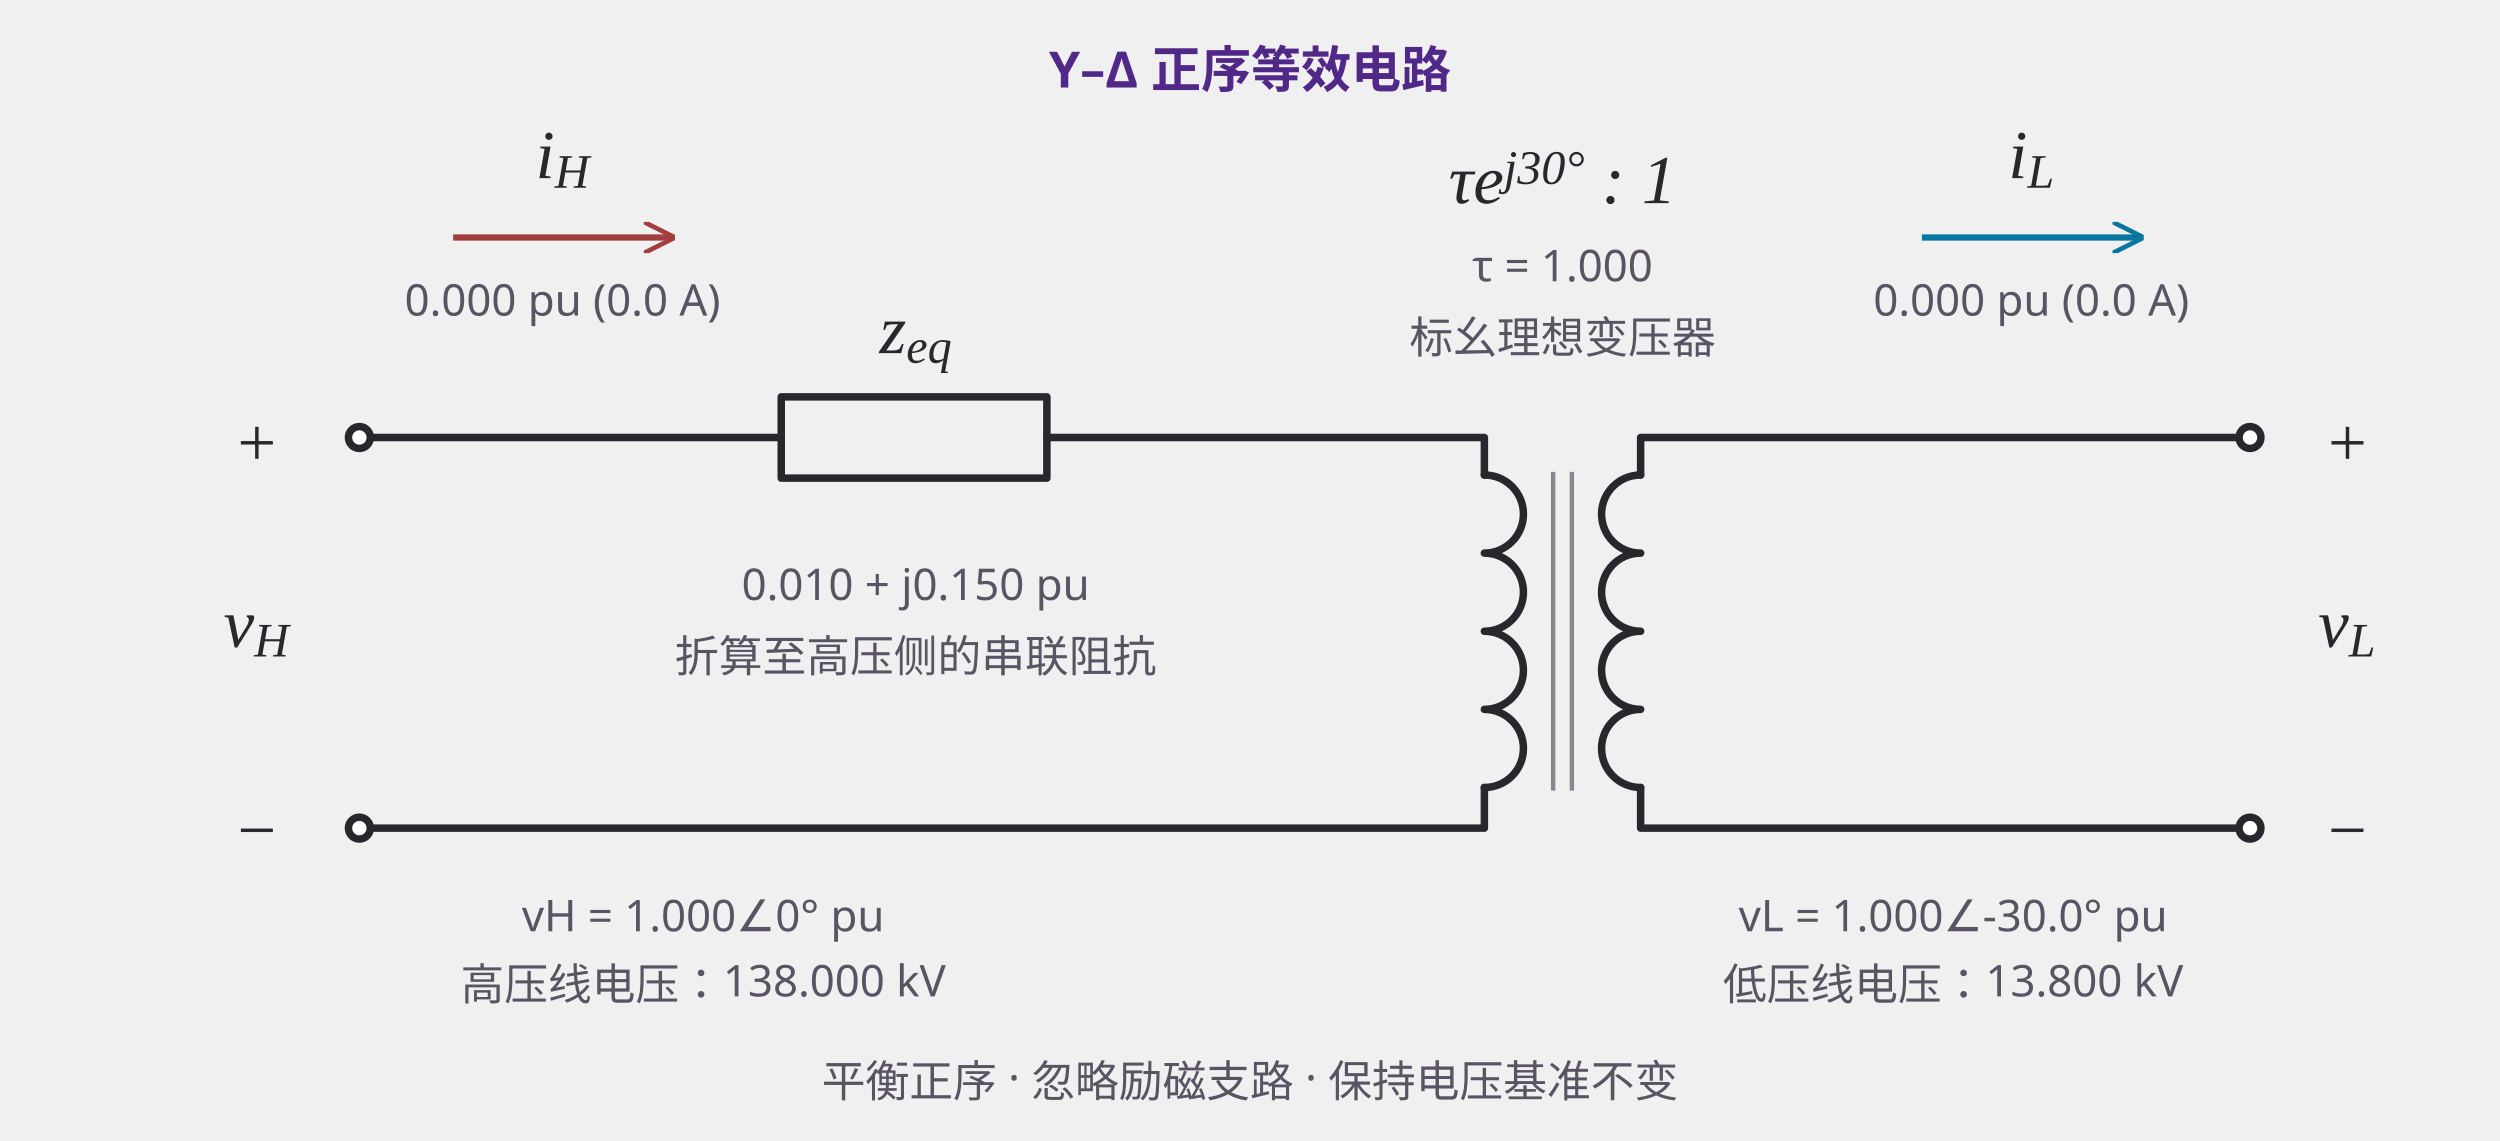
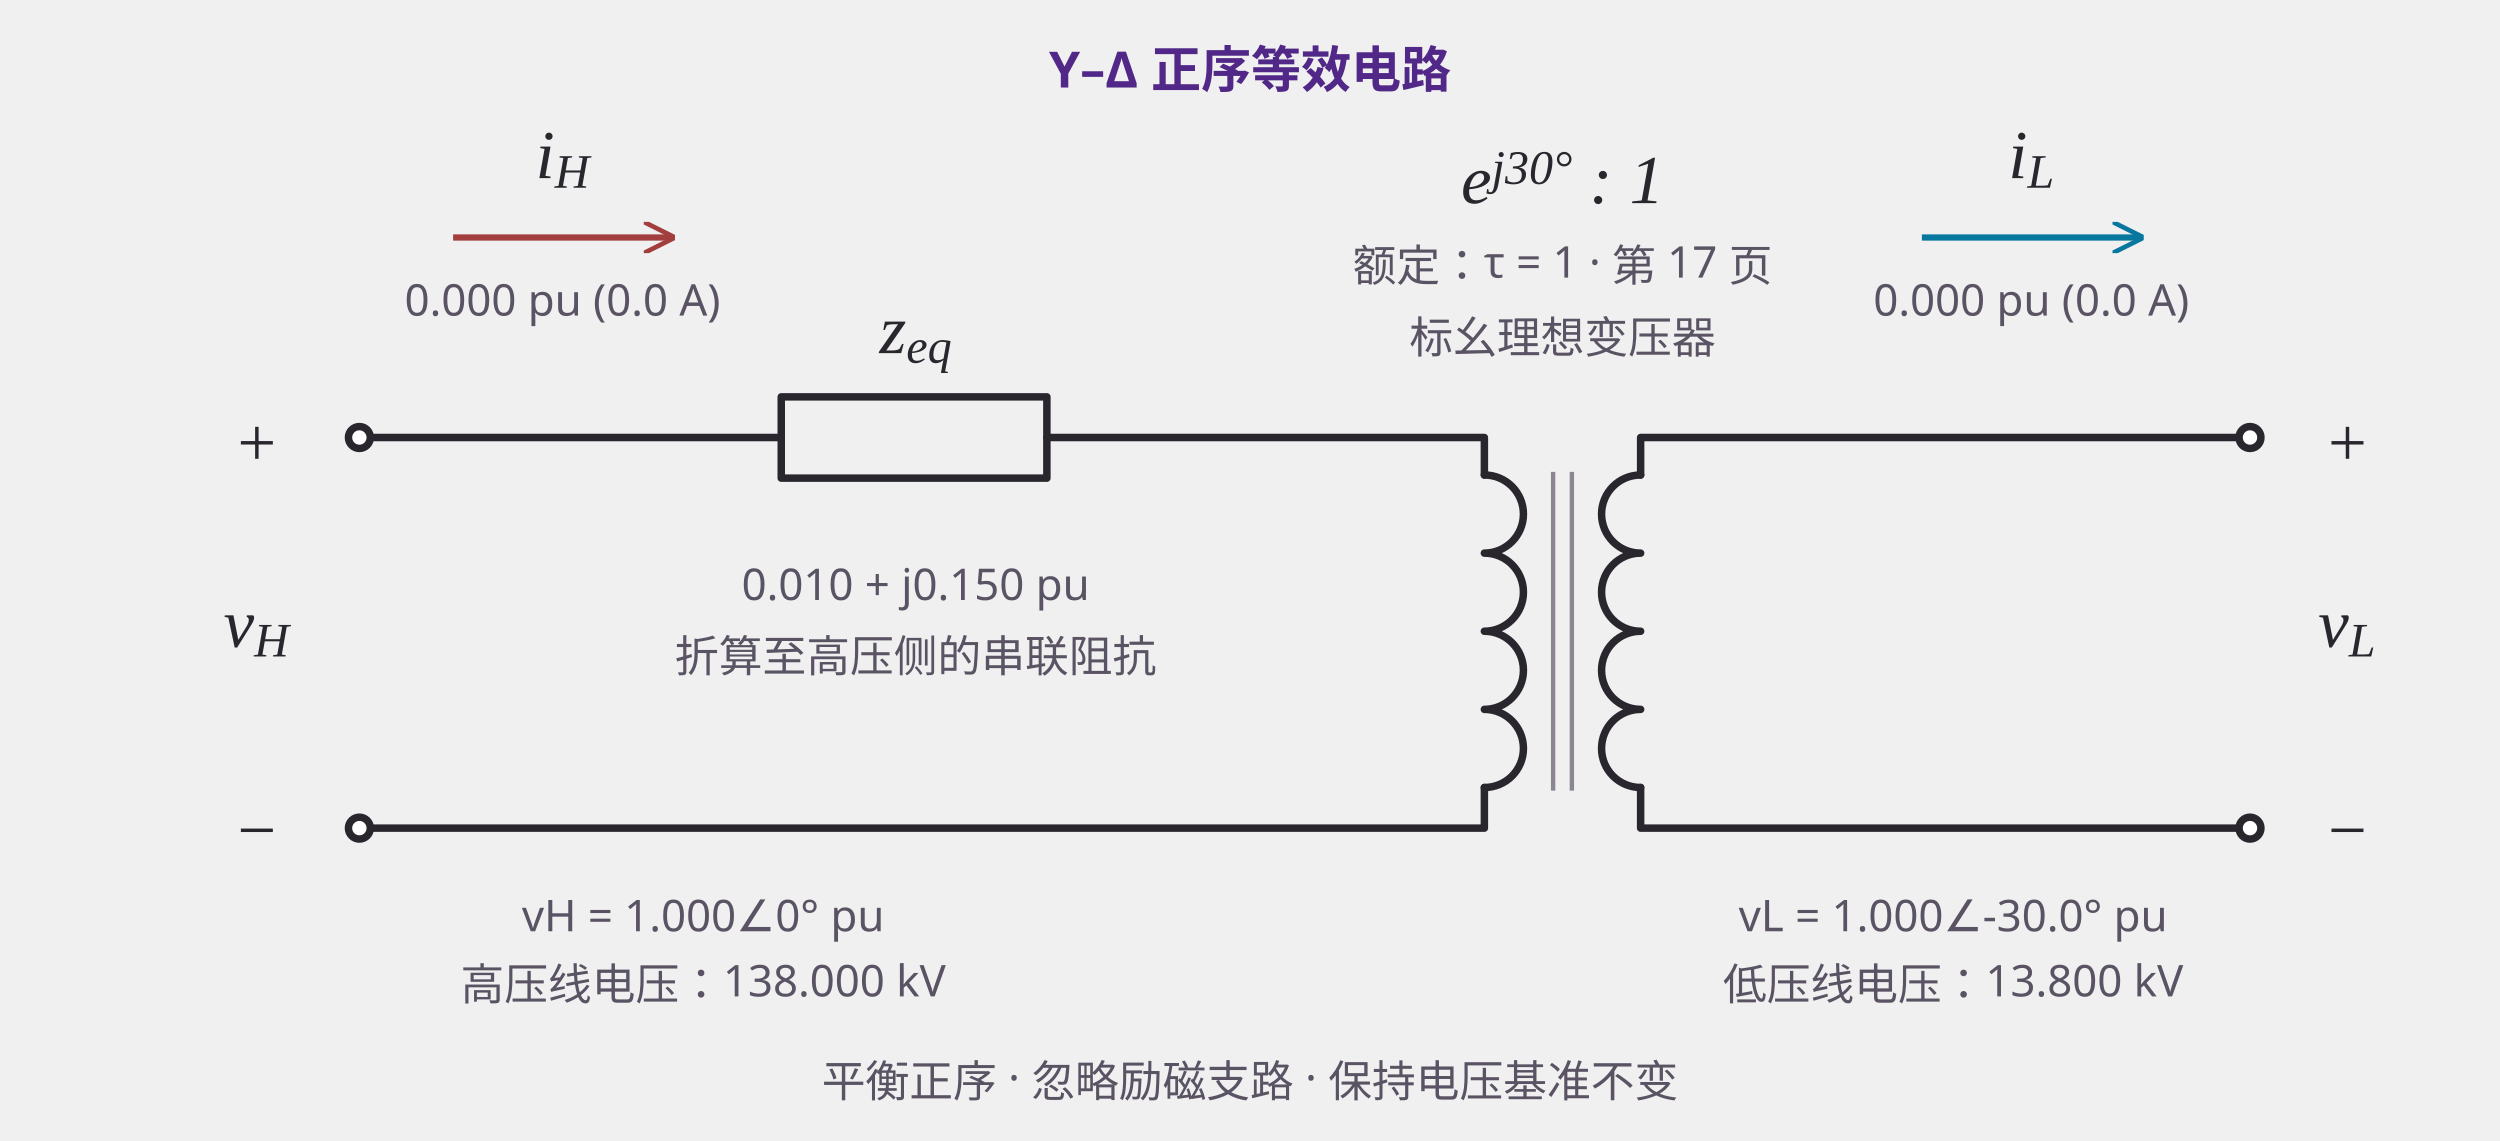
<svg xmlns="http://www.w3.org/2000/svg" viewBox="0 0 800 365" role="img">
  <style>.ed-wire{fill:none;stroke:#29262e;stroke-width:2.3;stroke-linecap:round;stroke-linejoin:round}.ed-axis{fill:none;stroke:#b9b1c3;stroke-width:1}.ed-text{font:14px system-ui,sans-serif;fill:#696273}.ed-label{font:16px system-ui,sans-serif;fill:#29262e}.ed-heading{font:600 17px system-ui,sans-serif;fill:#512888}.ed-math{font:italic 21px Georgia,"Times New Roman",serif;fill:#29262e}.ed-small{font:12px system-ui,sans-serif;fill:#696273}.ed-core{stroke:#8b8691;stroke-width:1.4;fill:none}.stage-circuit-wire{fill:none;stroke:#29262e;stroke-width:2.4;stroke-linecap:round;stroke-linejoin:round}.stage-circuit-core{fill:none;stroke:#8b8691;stroke-width:1.4}.stage-circuit-symbol{font:italic 22px Georgia,"Times New Roman",serif;fill:#29262e}.stage-circuit-value{font:14px system-ui,sans-serif;fill:#5a5363}.stage-circuit-heading{font:600 16px system-ui,sans-serif;fill:#512888}</style>
  <defs>
    <marker id="ed-transformer-network-purple" viewBox="0 0 10 10" refX="9" refY="5" markerWidth="5" markerHeight="5" orient="auto">
      <path d="M0 0L10 5L0 10Z" fill="#512888" />
    </marker>
    <marker id="ed-transformer-network-red" viewBox="0 0 10 10" refX="9" refY="5" markerWidth="5" markerHeight="5" orient="auto">
      <path d="M0 0L10 5L0 10Z" fill="#a33e3e" />
    </marker>
    <marker id="ed-transformer-network-blue" viewBox="0 0 10 10" refX="9" refY="5" markerWidth="5" markerHeight="5" orient="auto">
      <path d="M0 0L10 5L0 10Z" fill="#0877a0" />
    </marker>
    <marker id="ed-transformer-network-gold" viewBox="0 0 10 10" refX="9" refY="5" markerWidth="5" markerHeight="5" orient="auto">
      <path d="M0 0L10 5L0 10Z" fill="#b57813" />
    </marker>
    <marker id="ed-transformer-network-teal" viewBox="0 0 10 10" refX="9" refY="5" markerWidth="5" markerHeight="5" orient="auto">
      <path d="M0 0L10 5L0 10Z" fill="#087e75" />
    </marker>
  </defs>
  <defs>
    <marker id="stage-circuit-h-arrow" viewBox="0 0 10 10" refX="9" refY="5" markerWidth="5" markerHeight="5" orient="auto">
      <path d="M0 0L10 5L0 10" fill="none" stroke="#a33e3e" stroke-width="1.5" />
    </marker>
    <marker id="stage-circuit-l-arrow" viewBox="0 0 10 10" refX="9" refY="5" markerWidth="5" markerHeight="5" orient="auto">
      <path d="M0 0L10 5L0 10" fill="none" stroke="#0877a0" stroke-width="1.5" />
    </marker>
  </defs>
  <text x="400" y="28" text-anchor="middle" class="stage-circuit-heading">Y–Δ 正序等效电路</text>
  <g class="stage-circuit-wire">
    <path d="M115 140H250 M335 140H475V152 M475 252V265H115 M525 152V140H720 M525 252V265H720" />
    <rect x="250" y="127" width="85" height="26" />
    <path d="M475 152a12.5 12.5 0 0 1 0 25a12.5 12.5 0 0 1 0 25a12.5 12.5 0 0 1 0 25a12.5 12.5 0 0 1 0 25 M525 152a12.5 12.5 0 0 0 0 25a12.5 12.5 0 0 0 0 25a12.5 12.5 0 0 0 0 25a12.5 12.5 0 0 0 0 25" />
    <g fill="#fff">
      <circle cx="115" cy="140" r="3.5" />
      <circle cx="115" cy="265" r="3.5" />
      <circle cx="720" cy="140" r="3.5" />
      <circle cx="720" cy="265" r="3.5" />
    </g>
  </g>
  <path d="M497 151V253 M503 151V253" class="stage-circuit-core" />
  <path d="M145 76H215" fill="none" stroke="#a33e3e" stroke-width="2" marker-end="url(#stage-circuit-h-arrow)" />
  <path d="M615 76H685" fill="none" stroke="#0877a0" stroke-width="2" marker-end="url(#stage-circuit-l-arrow)" />
  <text x="180" y="57" text-anchor="middle" class="stage-circuit-symbol">i<tspan baseline-shift="sub" font-size="70%">H</tspan>
  </text>
  <text x="650" y="57" text-anchor="middle" class="stage-circuit-symbol">i<tspan baseline-shift="sub" font-size="70%">L</tspan>
  </text>
  <text x="180" y="101" text-anchor="middle" class="stage-circuit-value">0.000 pu (0.0 A)</text>
  <text x="650" y="101" text-anchor="middle" class="stage-circuit-value">0.000 pu (0.0 A)</text>
  <text x="293" y="113" text-anchor="middle" class="stage-circuit-symbol">z<tspan baseline-shift="sub" font-size="70%">eq</tspan>
  </text>
  <text x="293" y="192" text-anchor="middle" class="stage-circuit-value">0.010 + j0.150 pu</text>
  <text x="293" y="215" text-anchor="middle" class="stage-circuit-value">折算至高压侧的串联阻抗</text>
-   <text x="500" y="65" text-anchor="middle" class="stage-circuit-symbol">τe<tspan baseline-shift="super" font-size="70%">j30°</tspan> : 1</text>
-   <text x="500" y="90" text-anchor="middle" class="stage-circuit-value">τ = 1.000</text>
+   <text x="500" y="65" text-anchor="middle" class="stage-circuit-symbol">e<tspan baseline-shift="super" font-size="70%">j30°</tspan> : 1</text>
+   <text x="500" y="90" text-anchor="middle" class="stage-circuit-value">额定：τ = 1 · 第 17 页</text>
  <text x="500" y="113" text-anchor="middle" class="stage-circuit-value">标幺理想变压器</text>
  <text x="82" y="149" text-anchor="middle" class="stage-circuit-symbol">+</text>
  <text x="82" y="273" text-anchor="middle" class="stage-circuit-symbol">−</text>
  <text x="82" y="207" text-anchor="middle" class="stage-circuit-symbol">v<tspan baseline-shift="sub" font-size="70%">H</tspan>
  </text>
  <text x="751" y="149" text-anchor="middle" class="stage-circuit-symbol">+</text>
  <text x="751" y="273" text-anchor="middle" class="stage-circuit-symbol">−</text>
  <text x="751" y="207" text-anchor="middle" class="stage-circuit-symbol">v<tspan baseline-shift="sub" font-size="70%">L</tspan>
  </text>
  <text x="225" y="298" text-anchor="middle" class="stage-circuit-value">vH = 1.000∠0° pu</text>
  <text x="625" y="298" text-anchor="middle" class="stage-circuit-value">vL = 1.000∠-30.0° pu</text>
  <text x="225" y="320" text-anchor="middle" class="stage-circuit-value">高压线电压：138.000 kV</text>
  <text x="625" y="320" text-anchor="middle" class="stage-circuit-value">低压线电压：13.800 kV</text>
  <text x="400" y="351" text-anchor="middle" class="stage-circuit-value">平衡正序 · 忽略励磁支路 · 保持电压基准不变</text>
</svg>
